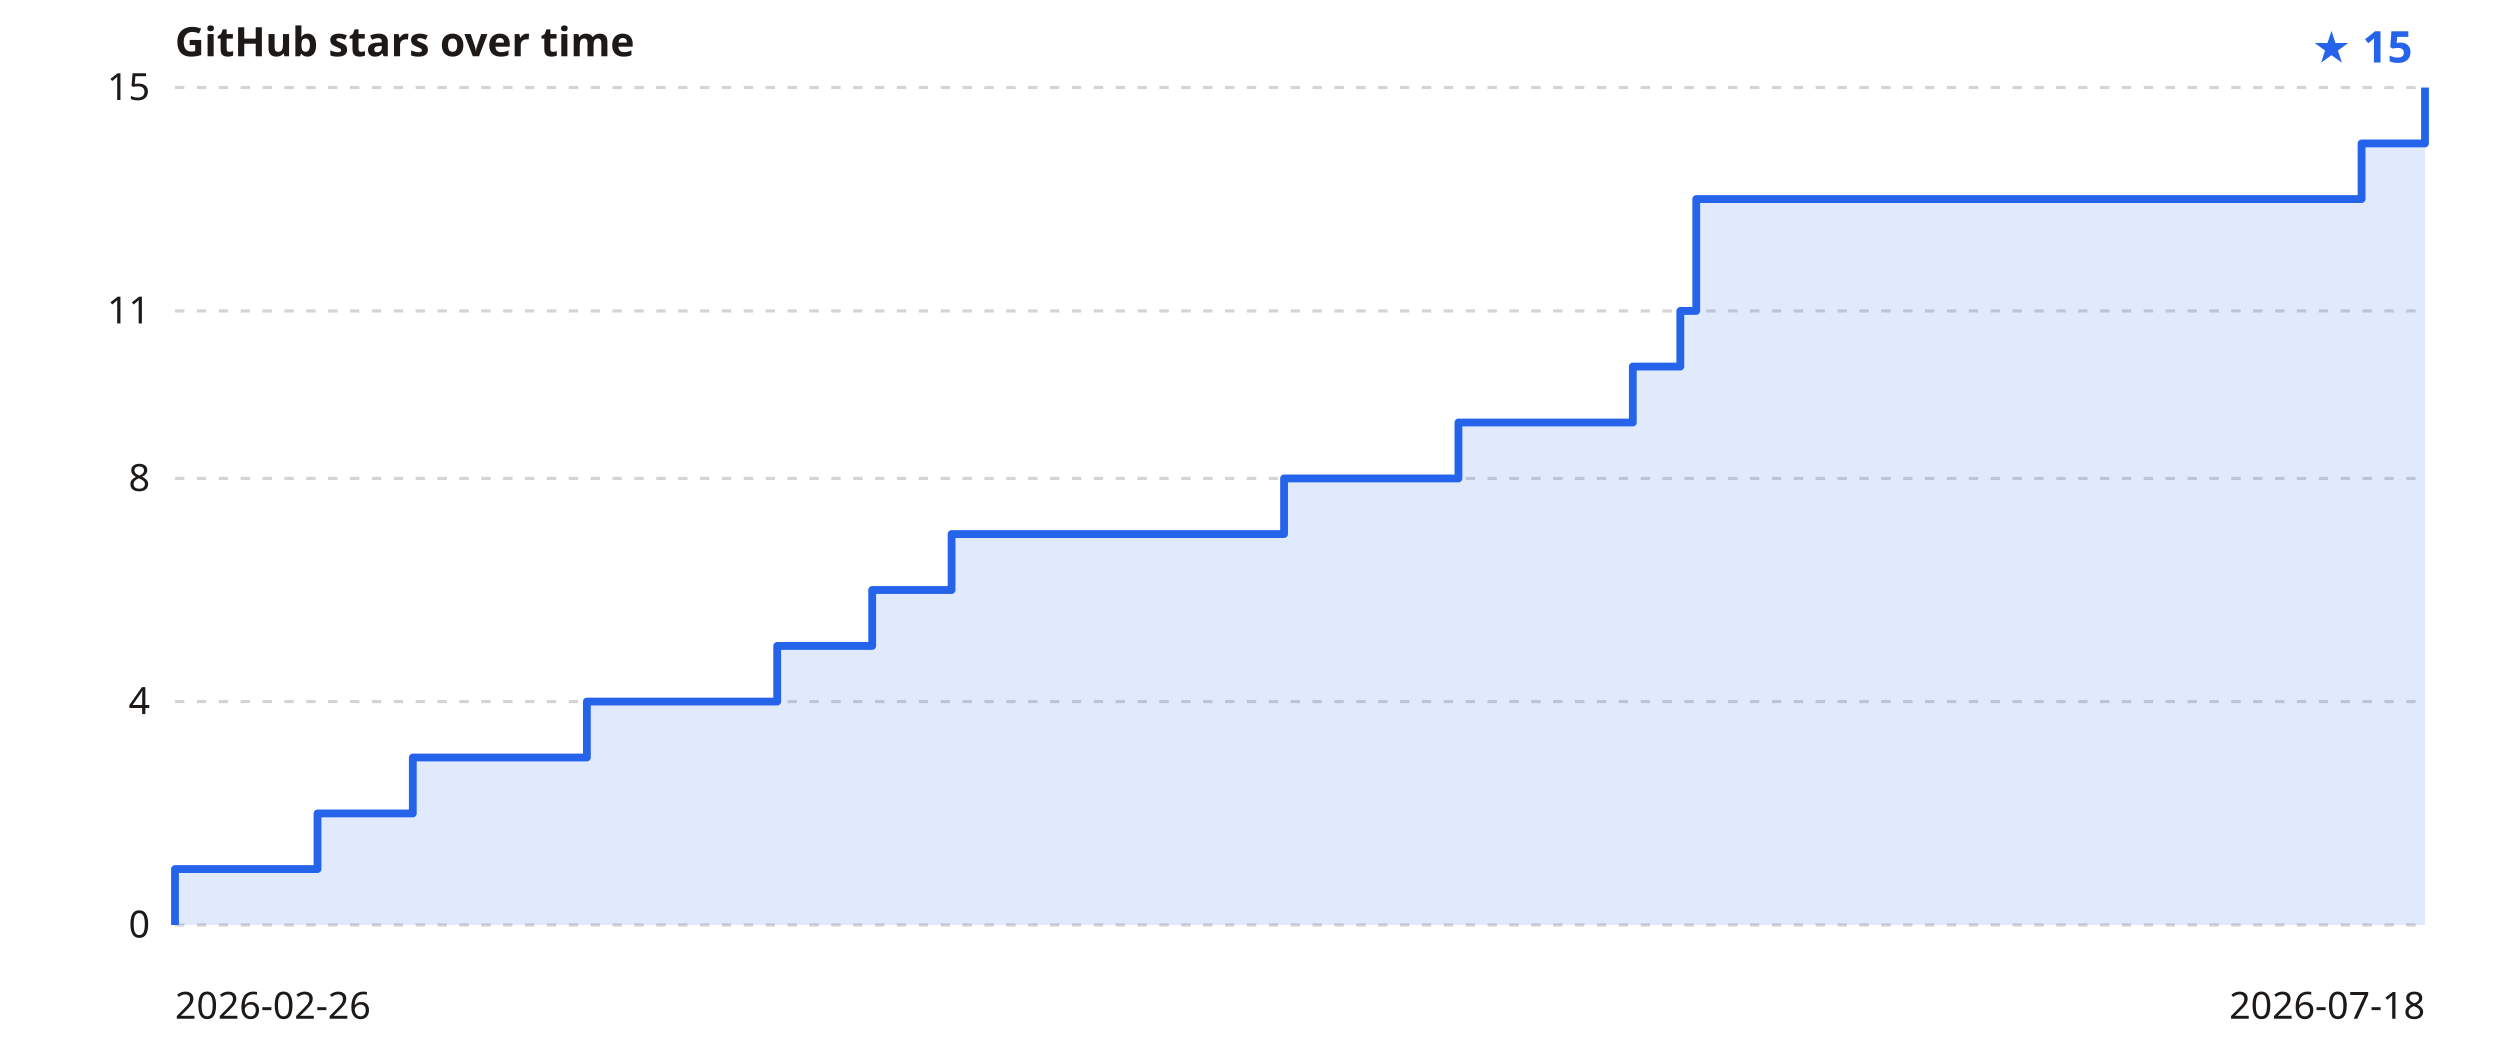
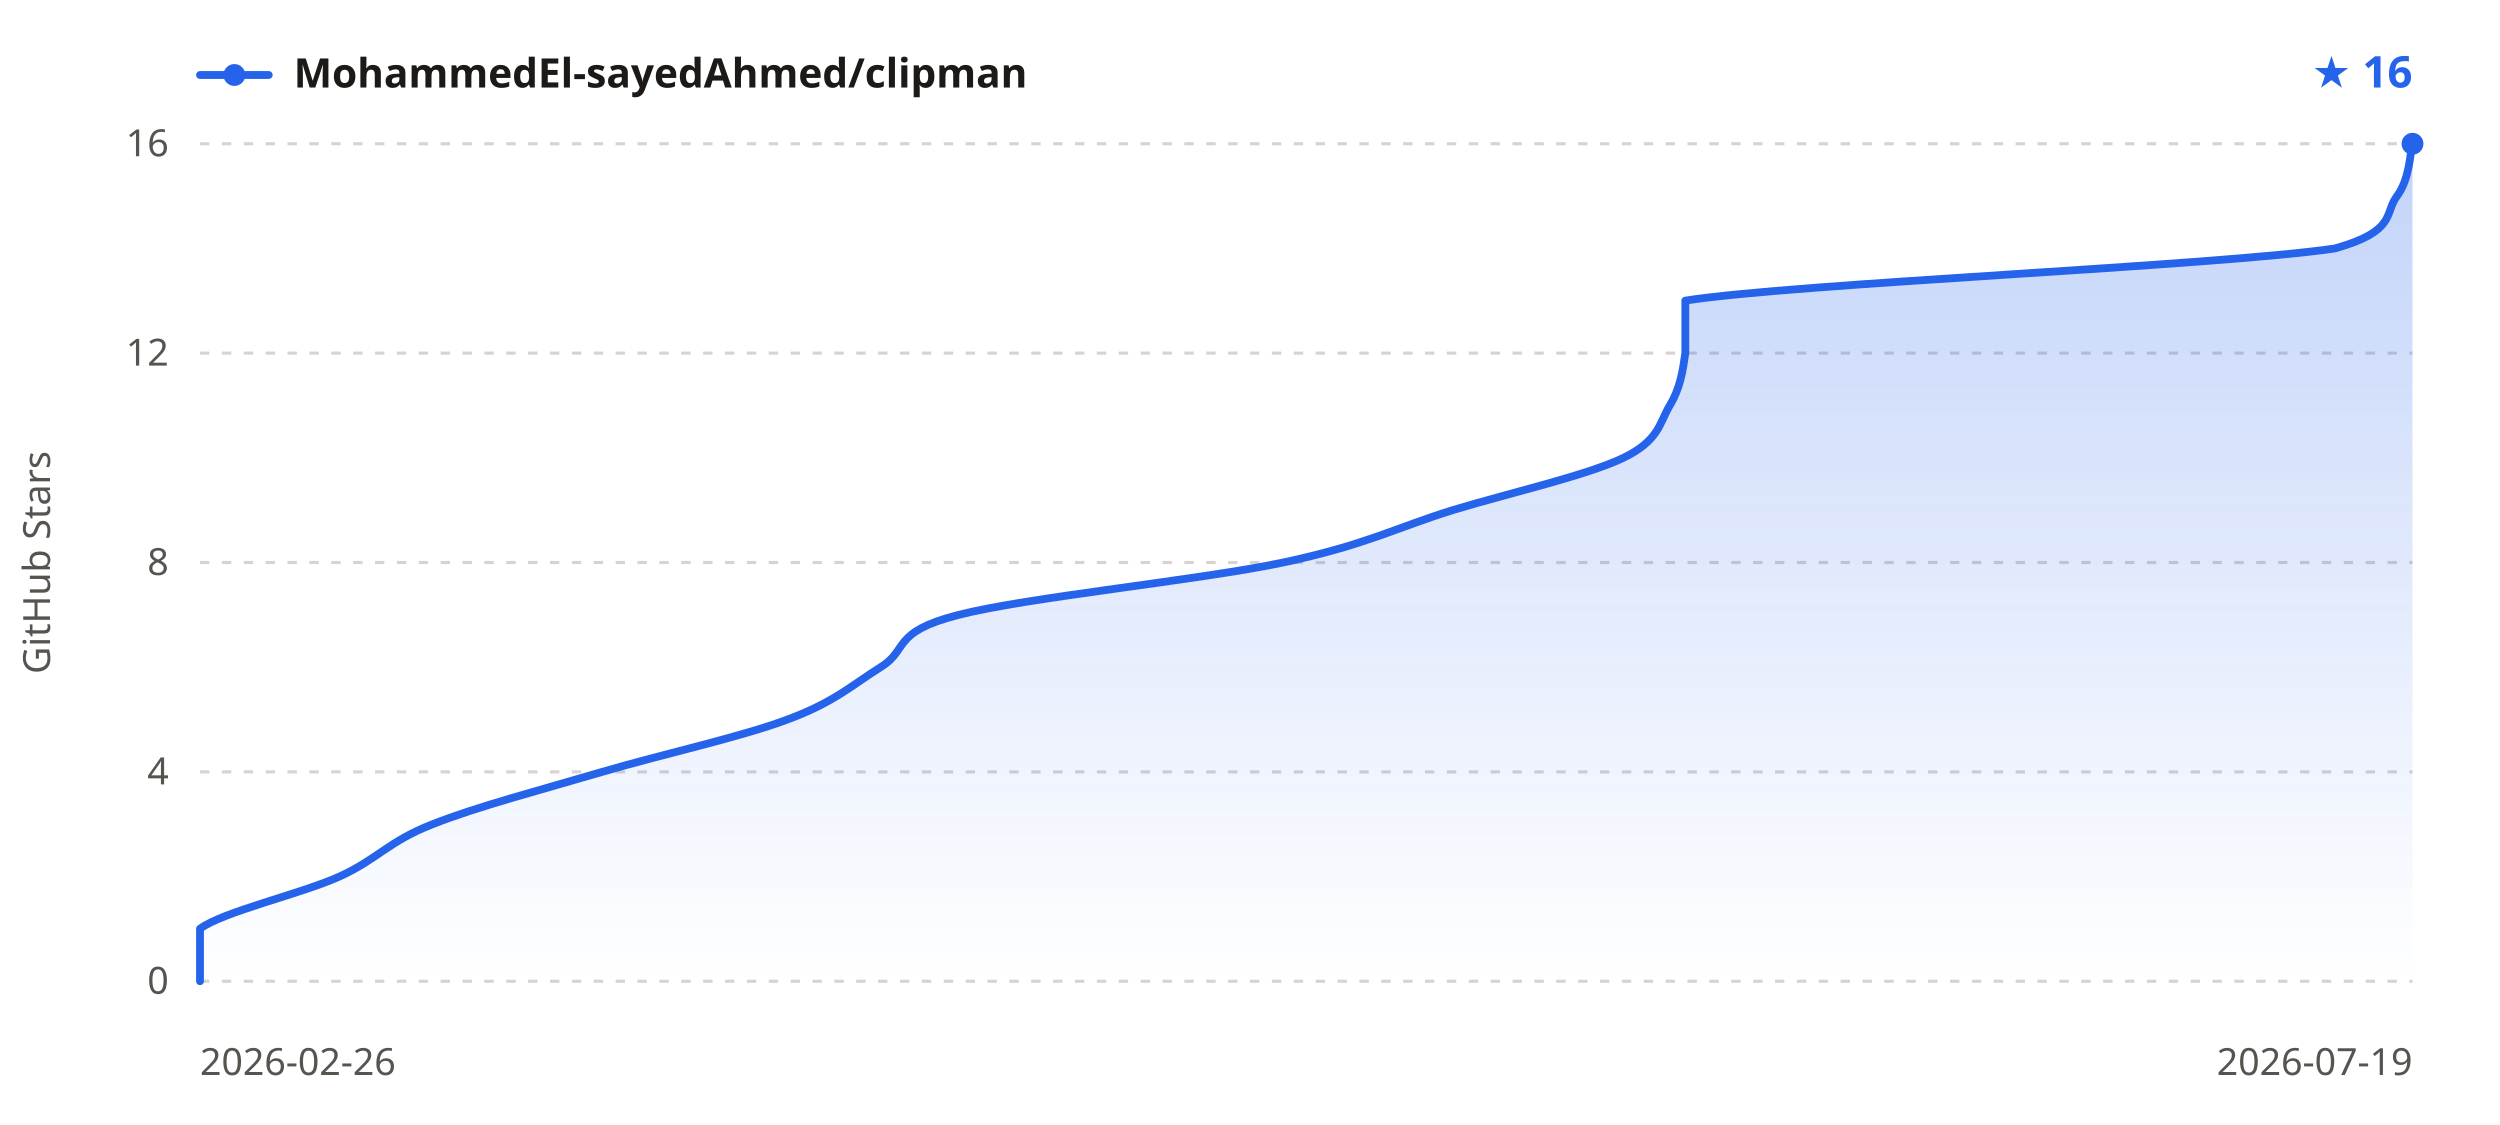
- <svg xmlns="http://www.w3.org/2000/svg" width="800" height="340" viewBox="0 0 800 340">
-   <text x="56" y="18" fill="#1c1917" font-size="13" font-family="sans-serif" font-weight="bold">GitHub stars over time</text>
-   <line x1="56" y1="296.0" x2="776" y2="296.0" stroke="#d6d3d1" stroke-width="1" stroke-dasharray="3,4" />
-   <line x1="56" y1="224.5" x2="776" y2="224.5" stroke="#d6d3d1" stroke-width="1" stroke-dasharray="3,4" />
-   <line x1="56" y1="153.1" x2="776" y2="153.1" stroke="#d6d3d1" stroke-width="1" stroke-dasharray="3,4" />
-   <line x1="56" y1="99.5" x2="776" y2="99.5" stroke="#d6d3d1" stroke-width="1" stroke-dasharray="3,4" />
-   <line x1="56" y1="28.0" x2="776" y2="28.0" stroke="#d6d3d1" stroke-width="1" stroke-dasharray="3,4" />
-   <polygon points="56.0,296.0 56.0,296.0 56.0,278.1 101.6,278.1 101.6,260.3 132.1,260.3 132.1,242.4 187.8,242.4 187.8,224.5 248.7,224.5 248.7,206.7 279.1,206.7 279.1,188.8 304.5,188.8 304.5,170.9 410.9,170.9 410.9,153.1 466.7,153.1 466.7,135.2 522.5,135.2 522.5,117.3 537.7,117.3 537.7,99.5 542.8,99.5 542.8,81.6 542.8,81.6 542.8,63.7 755.7,63.7 755.7,45.9 776.0,45.9 776.0,28.0 776.0,296.0" fill="rgba(37,99,235,0.14)" />
-   <polyline points="56.0,296.0 56.0,278.1 101.6,278.1 101.6,260.3 132.1,260.3 132.1,242.4 187.8,242.4 187.8,224.5 248.7,224.5 248.7,206.7 279.1,206.7 279.1,188.8 304.5,188.8 304.5,170.9 410.9,170.9 410.9,153.1 466.7,153.1 466.7,135.2 522.5,135.2 522.5,117.3 537.7,117.3 537.7,99.5 542.8,99.5 542.8,81.6 542.8,81.6 542.8,63.7 755.7,63.7 755.7,45.9 776.0,45.9 776.0,28.0" fill="none" stroke="#2563eb" stroke-width="2.5" stroke-linejoin="round" />
-   <text x="48" y="300.0" text-anchor="end" fill="#1c1917" font-size="12" font-family="sans-serif">0</text>
-   <text x="48" y="228.5" text-anchor="end" fill="#1c1917" font-size="12" font-family="sans-serif">4</text>
-   <text x="48" y="157.1" text-anchor="end" fill="#1c1917" font-size="12" font-family="sans-serif">8</text>
-   <text x="48" y="103.5" text-anchor="end" fill="#1c1917" font-size="12" font-family="sans-serif">11</text>
-   <text x="48" y="32.0" text-anchor="end" fill="#1c1917" font-size="12" font-family="sans-serif">15</text>
-   <text x="56" y="326" fill="#1c1917" font-size="12" font-family="sans-serif">2026-02-26</text>
-   <text x="776" y="326" text-anchor="end" fill="#1c1917" font-size="12" font-family="sans-serif">2026-07-18</text>
-   <text x="772.0" y="20.0" text-anchor="end" fill="#2563eb" font-size="14" font-weight="bold" font-family="sans-serif">★ 15</text>
+ <svg xmlns="http://www.w3.org/2000/svg" width="800" height="360" viewBox="0 0 800 360" font-family="sans-serif">
+   <defs>
+     <linearGradient id="sh-grad-l" x1="0" y1="0" x2="0" y2="1">
+       <stop offset="0" stop-color="#2563eb" stop-opacity="0.28" />
+       <stop offset="1" stop-color="#2563eb" stop-opacity="0" />
+     </linearGradient>
+   </defs>
+   <line x1="64" y1="314.0" x2="772" y2="314.0" stroke="#d6d3d1" stroke-width="1" stroke-dasharray="3,4" />
+   <line x1="64" y1="247.0" x2="772" y2="247.0" stroke="#d6d3d1" stroke-width="1" stroke-dasharray="3,4" />
+   <line x1="64" y1="180.0" x2="772" y2="180.0" stroke="#d6d3d1" stroke-width="1" stroke-dasharray="3,4" />
+   <line x1="64" y1="113.0" x2="772" y2="113.0" stroke="#d6d3d1" stroke-width="1" stroke-dasharray="3,4" />
+   <line x1="64" y1="46.0" x2="772" y2="46.0" stroke="#d6d3d1" stroke-width="1" stroke-dasharray="3,4" />
+   <path d="M64.0,314.0 C64.0,311.2 64.0,302.8 64.0,297.2 C71.4,291.7 96.2,286.1 108.6,280.5 C120.9,274.9 124.2,269.3 138.3,263.8 C152.3,258.2 173.7,252.6 192.7,247.0 C211.7,241.4 237.3,235.8 252.1,230.2 C267.0,224.7 272.8,219.1 281.8,213.5 C290.9,207.9 285.1,202.3 306.6,196.8 C328.1,191.2 384.2,185.6 410.6,180.0 C437.0,174.4 446.9,168.8 465.0,163.2 C483.2,157.7 507.9,152.1 519.5,146.5 C531.0,140.9 531.0,135.3 534.3,129.8 C537.7,124.2 538.5,118.6 539.3,113.0 C539.3,107.4 539.3,101.8 539.3,96.2 C574.0,90.7 709.3,85.1 747.2,79.5 C767.0,73.9 762.9,68.3 767.0,62.8 C771.2,57.2 771.2,48.8 772.0,46.0 L772.0,314.0 L64.0,314.0 Z" fill="url(#sh-grad-l)" />
+   <path d="M64.0,314.0 C64.0,311.2 64.0,302.8 64.0,297.2 C71.4,291.7 96.2,286.1 108.6,280.5 C120.9,274.9 124.2,269.3 138.3,263.8 C152.3,258.2 173.7,252.6 192.7,247.0 C211.7,241.4 237.3,235.8 252.1,230.2 C267.0,224.7 272.8,219.1 281.8,213.5 C290.9,207.9 285.1,202.3 306.6,196.8 C328.1,191.2 384.2,185.6 410.6,180.0 C437.0,174.4 446.9,168.8 465.0,163.2 C483.2,157.7 507.9,152.1 519.5,146.5 C531.0,140.9 531.0,135.3 534.3,129.8 C537.7,124.2 538.5,118.6 539.3,113.0 C539.3,107.4 539.3,101.8 539.3,96.2 C574.0,90.7 709.3,85.1 747.2,79.5 C767.0,73.9 762.9,68.3 767.0,62.8 C771.2,57.2 771.2,48.8 772.0,46.0" fill="none" stroke="#2563eb" stroke-width="2.5" stroke-linejoin="round" stroke-linecap="round" />
+   <circle cx="772.0" cy="46.0" r="3.5" fill="#2563eb" />
+   <line x1="64" y1="24" x2="86" y2="24" stroke="#2563eb" stroke-width="2.5" stroke-linecap="round" />
+   <circle cx="75" cy="24" r="3.5" fill="#2563eb" />
+   <text x="94" y="28" fill="#1c1917" font-size="13" font-weight="600" font-family="sans-serif">MohammedEl-sayedAhmed/clipman</text>
+   <text x="772" y="28" text-anchor="end" fill="#2563eb" font-size="14" font-weight="700" font-family="sans-serif">★ 16</text>
+   <text x="54" y="318.0" text-anchor="end" fill="#57534e" font-size="12" font-family="sans-serif">0</text>
+   <text x="54" y="251.0" text-anchor="end" fill="#57534e" font-size="12" font-family="sans-serif">4</text>
+   <text x="54" y="184.0" text-anchor="end" fill="#57534e" font-size="12" font-family="sans-serif">8</text>
+   <text x="54" y="117.0" text-anchor="end" fill="#57534e" font-size="12" font-family="sans-serif">12</text>
+   <text x="54" y="50.0" text-anchor="end" fill="#57534e" font-size="12" font-family="sans-serif">16</text>
+   <text x="64" y="344" fill="#57534e" font-size="12" font-family="sans-serif">2026-02-26</text>
+   <text x="772" y="344" text-anchor="end" fill="#57534e" font-size="12" font-family="sans-serif">2026-07-19</text>
+   <text x="16" y="180.0" fill="#57534e" font-size="12" font-family="sans-serif" text-anchor="middle" transform="rotate(-90 16 180.0)">GitHub Stars</text>
</svg>
